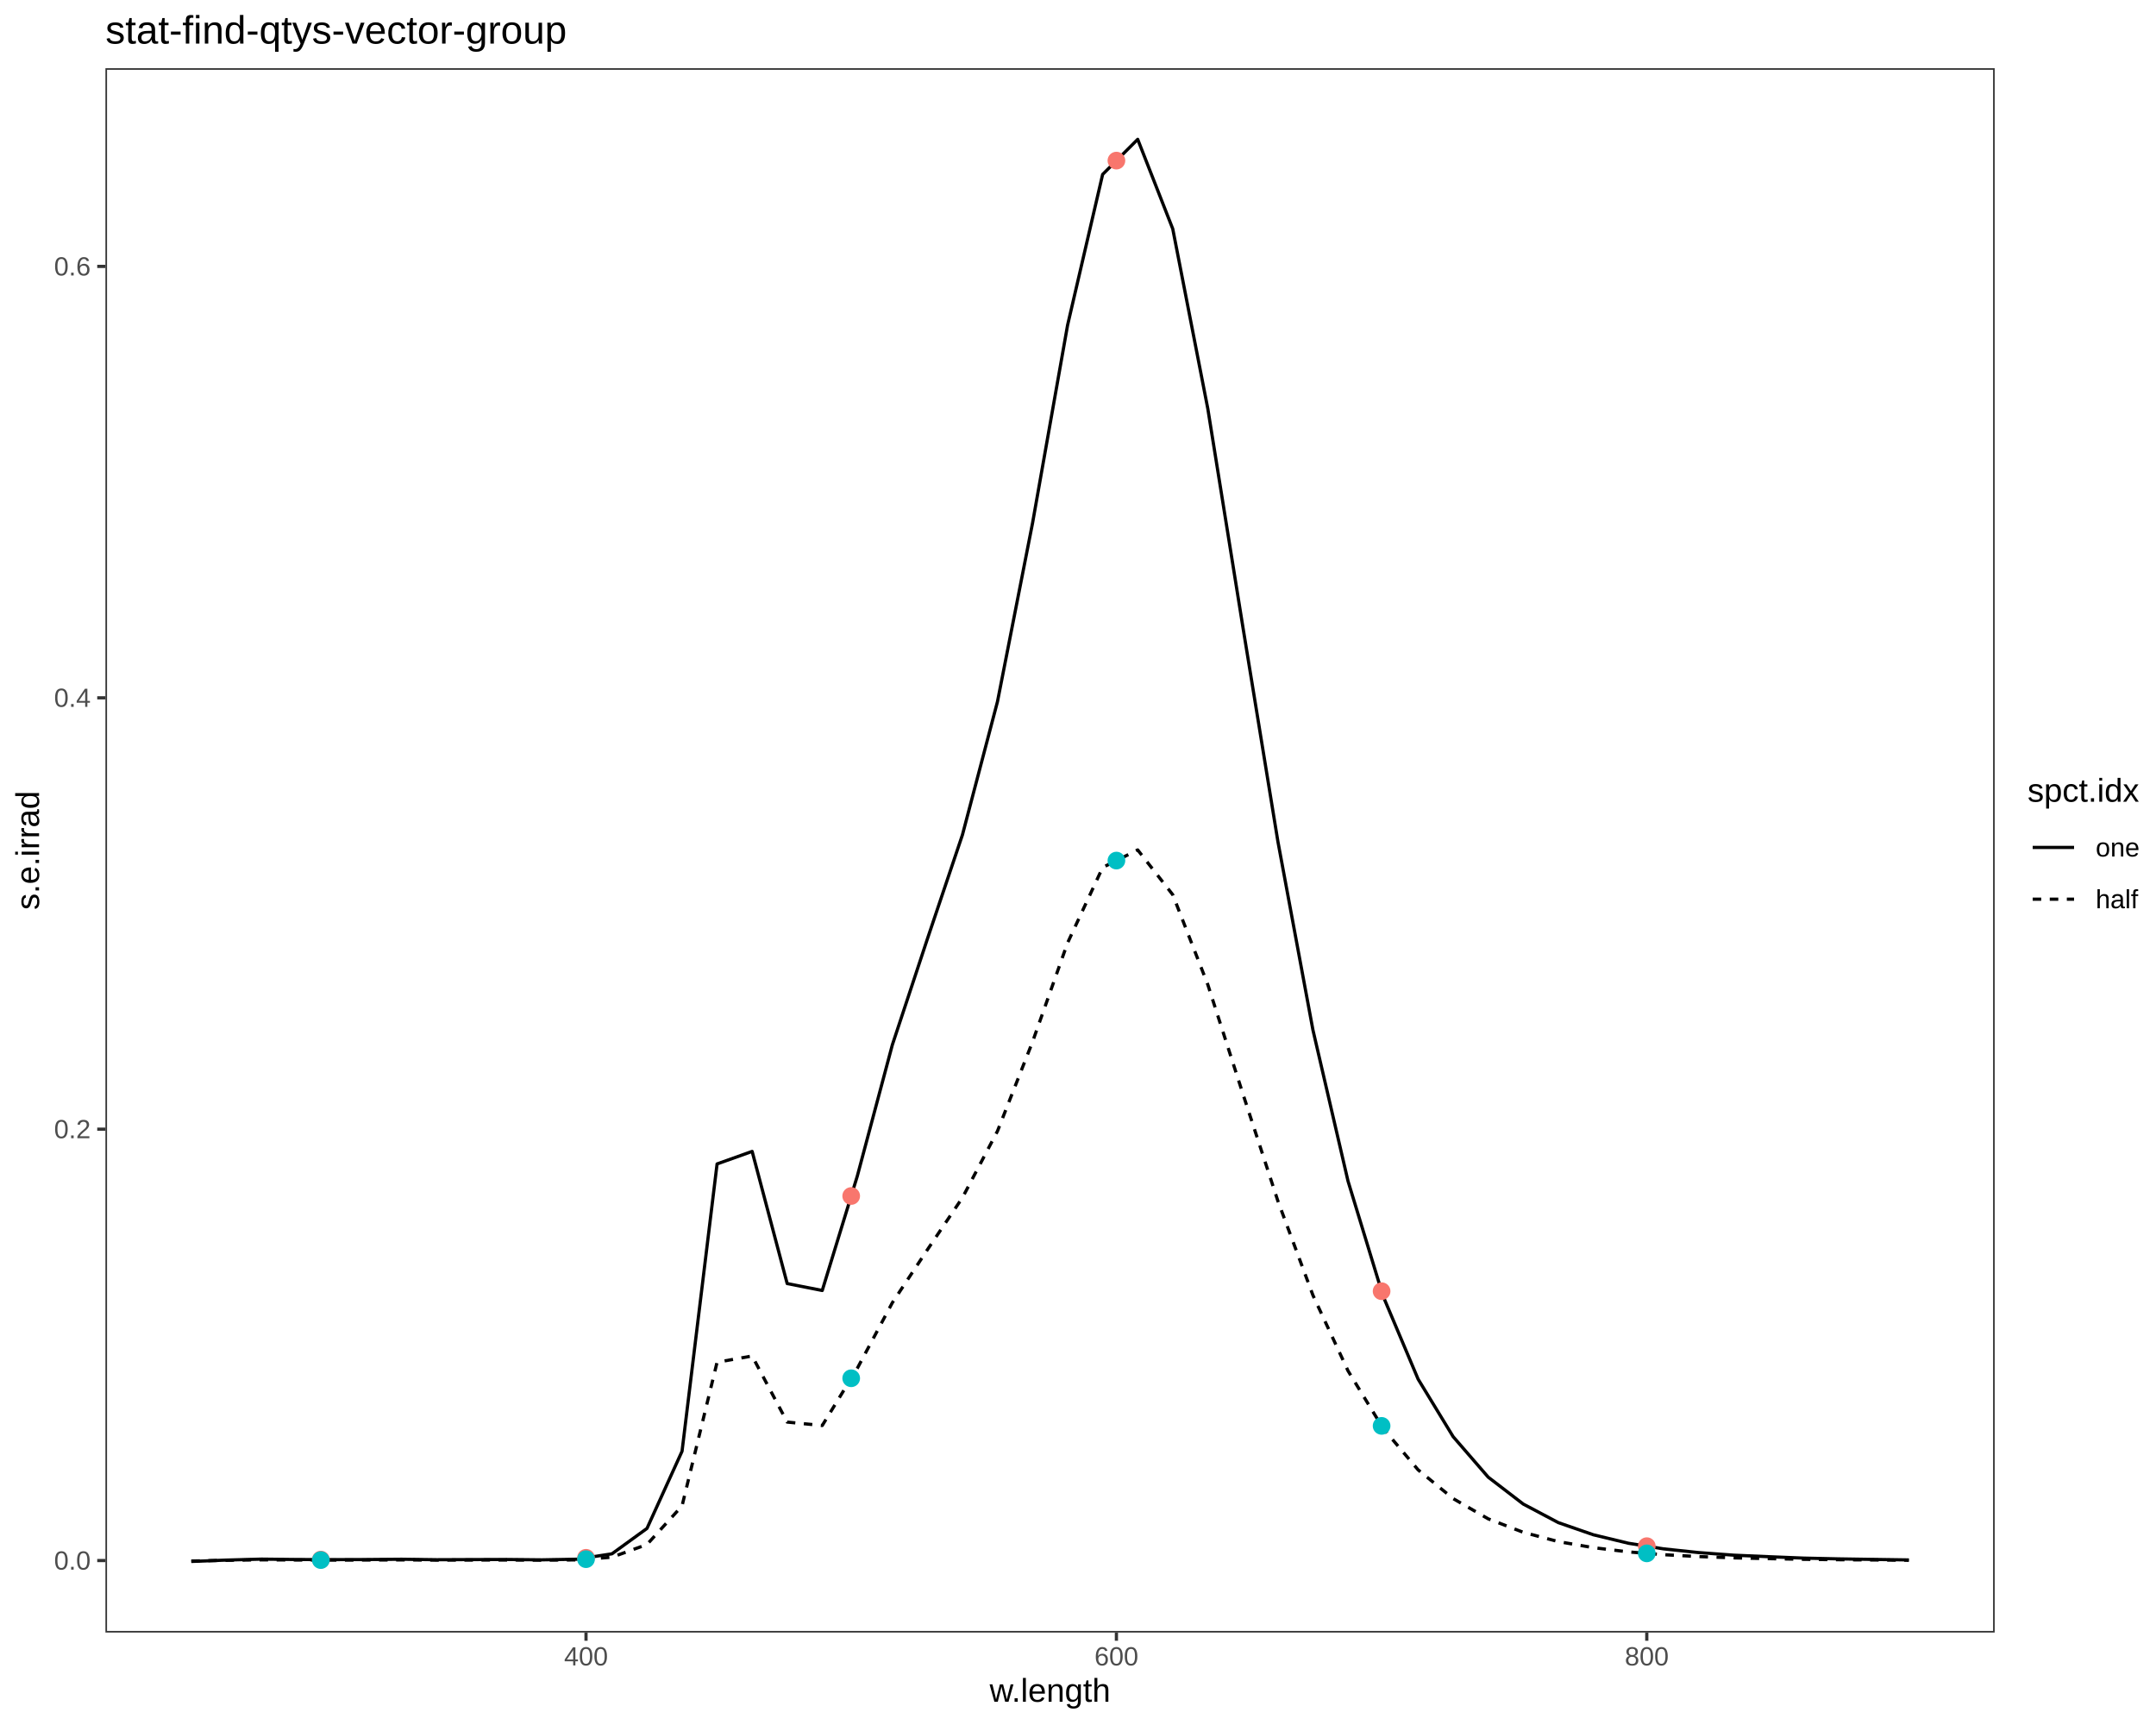
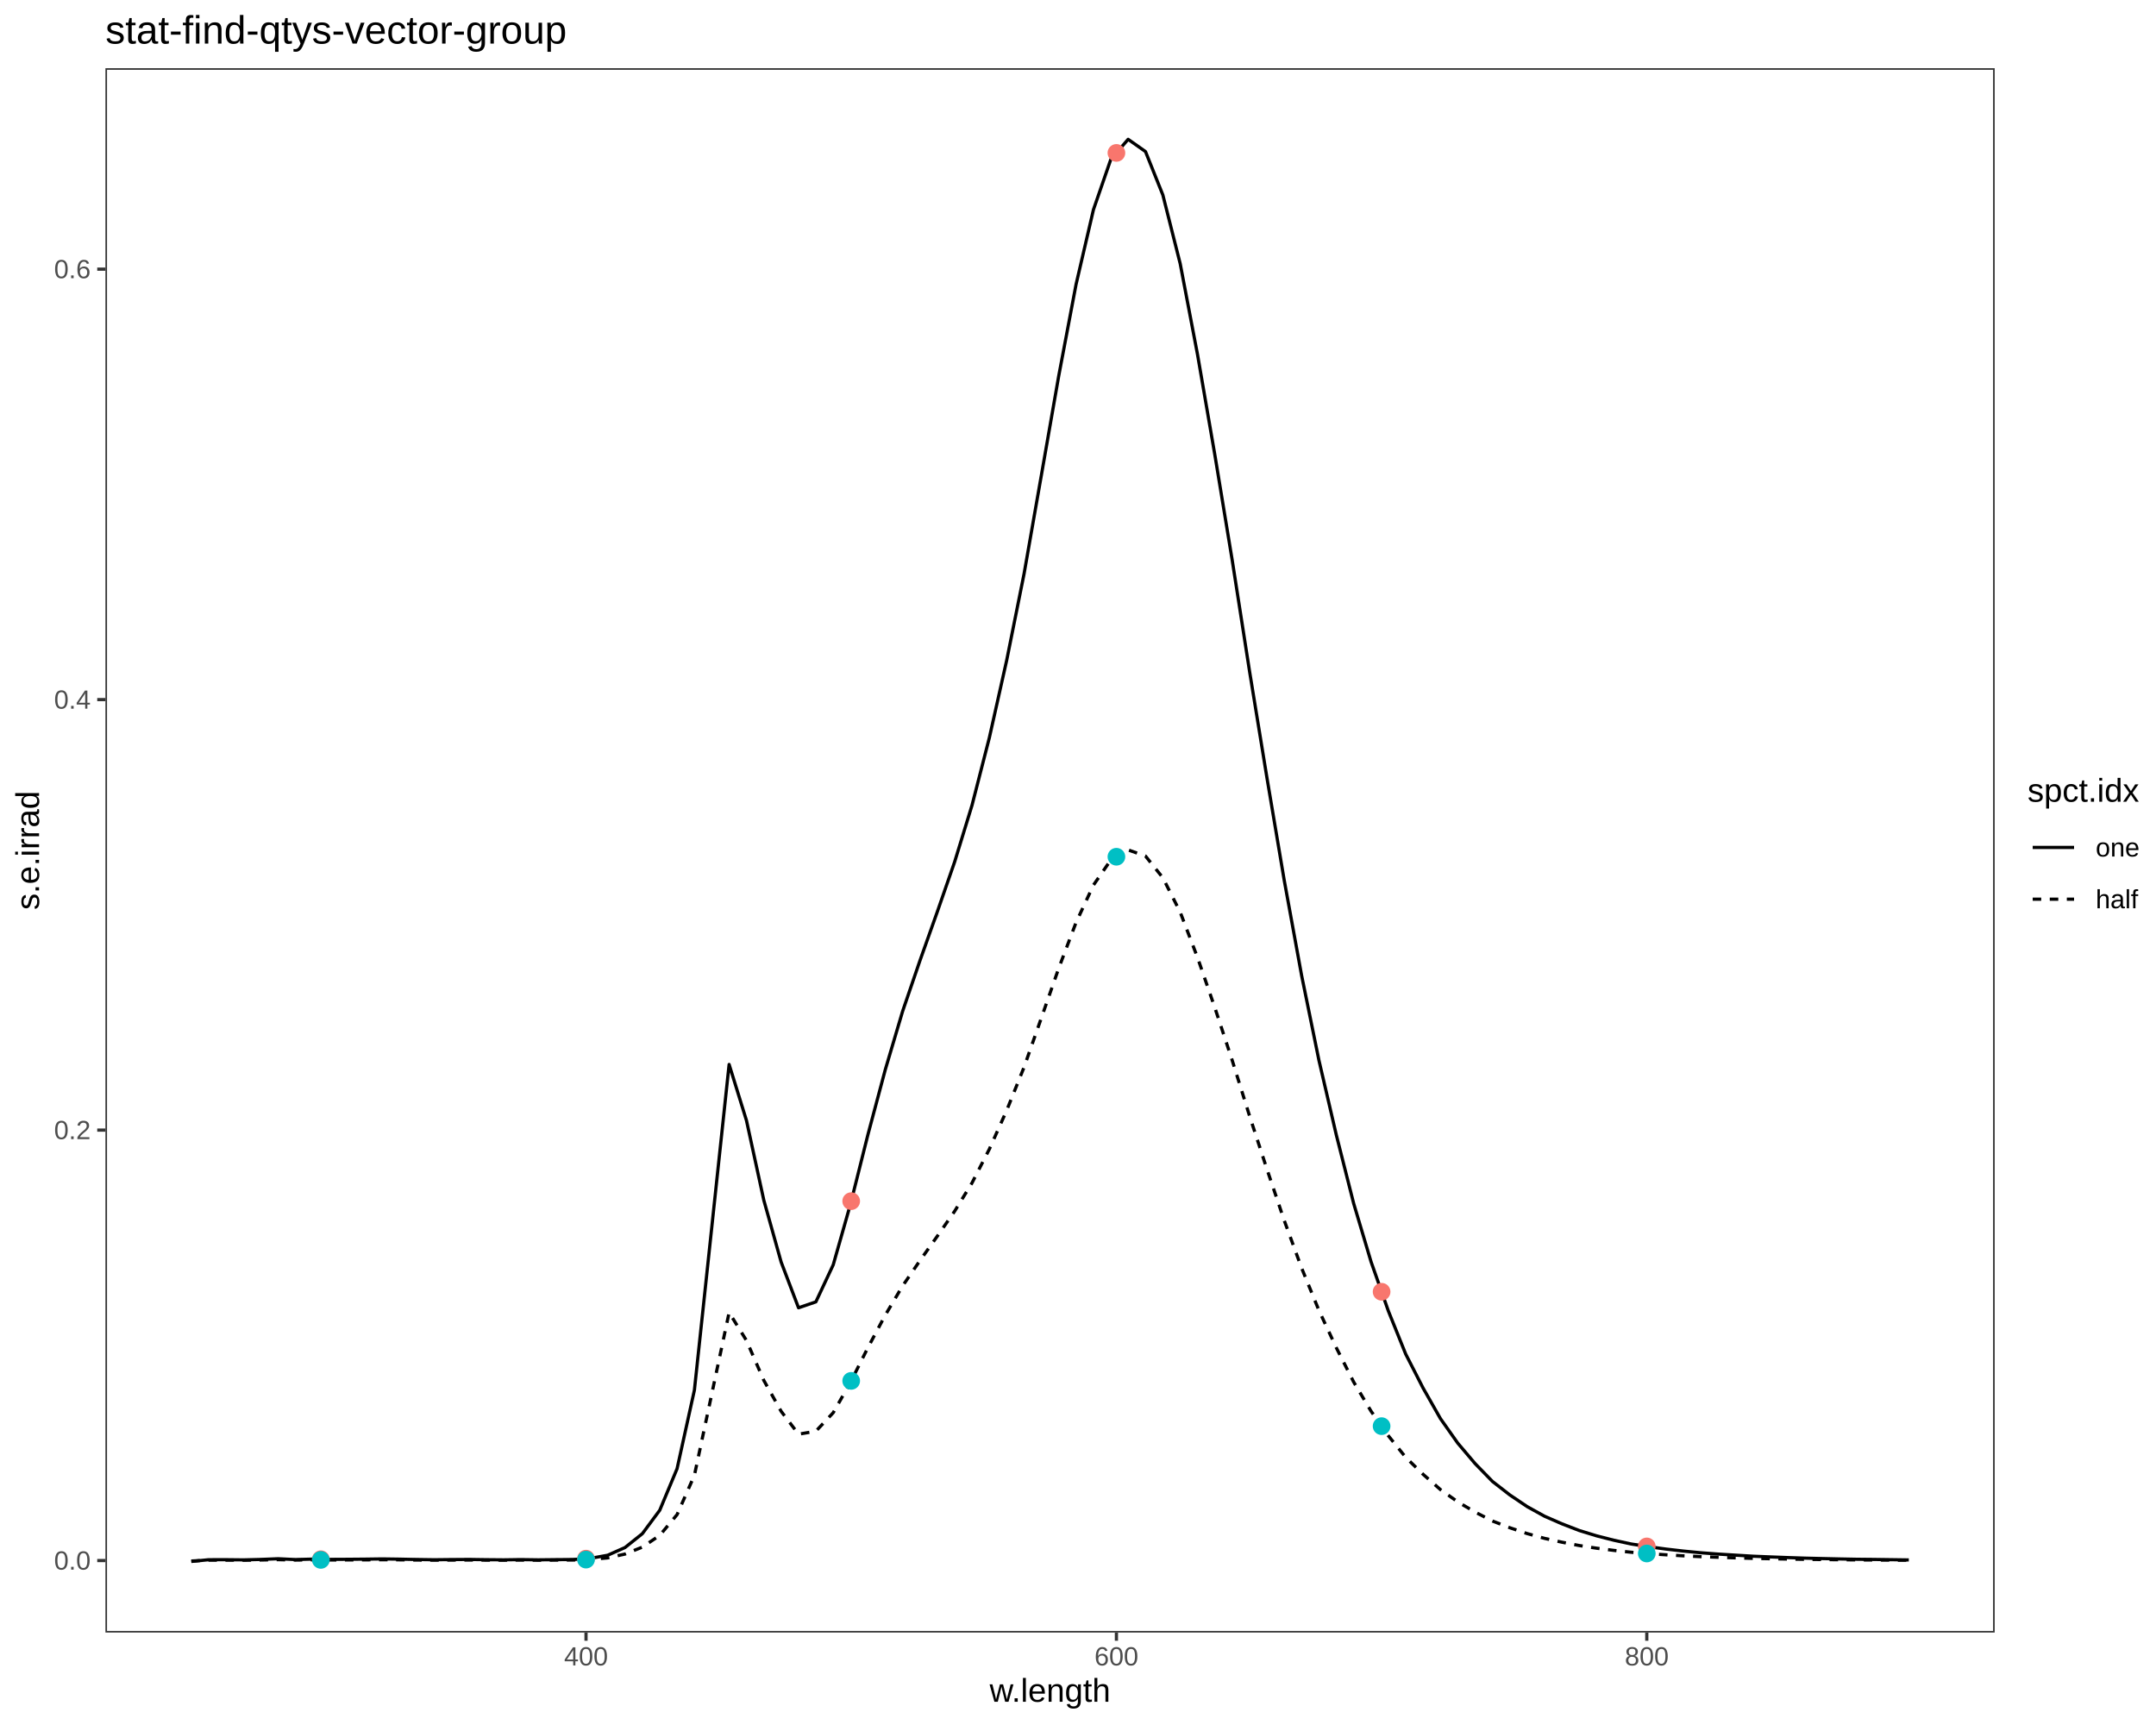
<svg xmlns="http://www.w3.org/2000/svg" viewBox="0 0 720.00 576.00">
  <defs>
    <style type="text/css">
    line, polyline, polygon, path, rect, circle {
      fill: none;
      stroke: #000000;
      stroke-linecap: round;
      stroke-linejoin: round;
      stroke-miterlimit: 10.00;
    }
  </style>
  </defs>
  <rect width="100%" height="100%" style="stroke: none; fill: #FFFFFF;" />
  <rect x="0.00" y="0.00" width="720.00" height="576.00" style="stroke-width: 1.07; stroke: #FFFFFF; fill: #FFFFFF;" />
  <defs>
    <clipPath id="cpMzUuMjF8NjY2LjEzfDU0NS4xM3wyMi43Nw==">
      <rect x="35.21" y="22.77" width="630.92" height="522.36" />
    </clipPath>
  </defs>
  <rect x="35.21" y="22.77" width="630.92" height="522.36" style="stroke-width: 1.07; stroke: none; fill: #FFFFFF;" clip-path="url(#cpMzUuMjF8NjY2LjEzfDU0NS4xM3wyMi43Nw==)" />
-   <polyline points="63.89,521.39 75.60,520.93 87.30,520.61 99.01,520.74 110.71,520.78 122.42,520.75 134.12,520.65 145.83,520.81 157.53,520.76 169.24,520.73 180.94,520.85 192.65,520.64 204.36,518.84 216.06,510.36 227.77,484.59 239.47,388.65 251.18,384.47 262.88,428.60 274.59,430.91 286.29,392.74 298.00,348.89 309.70,313.53 321.41,278.76 333.11,234.28 344.82,174.67 356.52,108.59 368.23,58.23 379.94,46.52 391.64,76.41 403.35,136.47 415.05,209.28 426.76,281.01 438.46,343.94 450.17,394.37 461.87,432.75 473.58,460.51 485.28,479.72 496.99,493.24 508.69,502.22 520.40,508.42 532.10,512.48 543.81,515.31 555.51,517.18 567.22,518.42 578.93,519.29 590.63,519.80 602.34,520.27 614.04,520.53 625.75,520.71 637.45,520.88 " style="stroke-width: 1.07; stroke-linecap: butt;" clip-path="url(#cpMzUuMjF8NjY2LjEzfDU0NS4xM3wyMi43Nw==)" />
-   <polyline points="63.89,521.24 75.60,521.01 87.30,520.85 99.01,520.91 110.71,520.94 122.42,520.92 134.12,520.87 145.83,520.95 157.53,520.93 169.24,520.91 180.94,520.97 192.65,520.87 204.36,519.97 216.06,515.73 227.77,502.84 239.47,454.87 251.18,452.78 262.88,474.85 274.59,476.00 286.29,456.92 298.00,434.99 309.70,417.31 321.41,399.92 333.11,377.69 344.82,347.88 356.52,314.84 368.23,289.66 379.94,283.80 391.64,298.75 403.35,328.78 415.05,365.19 426.76,401.05 438.46,432.51 450.17,457.73 461.87,476.92 473.58,490.80 485.28,500.40 496.99,507.16 508.69,511.66 520.40,514.76 532.10,516.78 543.81,518.20 555.51,519.13 567.22,519.75 578.93,520.19 590.63,520.45 602.34,520.68 614.04,520.81 625.75,520.90 637.45,520.99 " style="stroke-width: 1.07; stroke-dasharray: 2.85,2.85; stroke-linecap: butt;" clip-path="url(#cpMzUuMjF8NjY2LjEzfDU0NS4xM3wyMi43Nw==)" />
-   <circle cx="107.14" cy="520.77" r="1.95pt" style="stroke-width: 0.71; stroke: #F8766D; fill: #F8766D;" clip-path="url(#cpMzUuMjF8NjY2LjEzfDU0NS4xM3wyMi43Nw==)" />
-   <circle cx="195.70" cy="520.17" r="1.95pt" style="stroke-width: 0.71; stroke: #F8766D; fill: #F8766D;" clip-path="url(#cpMzUuMjF8NjY2LjEzfDU0NS4xM3wyMi43Nw==)" />
-   <circle cx="284.26" cy="399.36" r="1.95pt" style="stroke-width: 0.71; stroke: #F8766D; fill: #F8766D;" clip-path="url(#cpMzUuMjF8NjY2LjEzfDU0NS4xM3wyMi43Nw==)" />
-   <circle cx="372.83" cy="53.63" r="1.95pt" style="stroke-width: 0.71; stroke: #F8766D; fill: #F8766D;" clip-path="url(#cpMzUuMjF8NjY2LjEzfDU0NS4xM3wyMi43Nw==)" />
-   <circle cx="461.39" cy="431.15" r="1.95pt" style="stroke-width: 0.71; stroke: #F8766D; fill: #F8766D;" clip-path="url(#cpMzUuMjF8NjY2LjEzfDU0NS4xM3wyMi43Nw==)" />
-   <circle cx="549.95" cy="516.29" r="1.95pt" style="stroke-width: 0.71; stroke: #F8766D; fill: #F8766D;" clip-path="url(#cpMzUuMjF8NjY2LjEzfDU0NS4xM3wyMi43Nw==)" />
-   <circle cx="107.14" cy="520.93" r="1.95pt" style="stroke-width: 0.71; stroke: #00BFC4; fill: #00BFC4;" clip-path="url(#cpMzUuMjF8NjY2LjEzfDU0NS4xM3wyMi43Nw==)" />
-   <circle cx="195.70" cy="520.63" r="1.95pt" style="stroke-width: 0.71; stroke: #00BFC4; fill: #00BFC4;" clip-path="url(#cpMzUuMjF8NjY2LjEzfDU0NS4xM3wyMi43Nw==)" />
-   <circle cx="284.26" cy="460.22" r="1.95pt" style="stroke-width: 0.71; stroke: #00BFC4; fill: #00BFC4;" clip-path="url(#cpMzUuMjF8NjY2LjEzfDU0NS4xM3wyMi43Nw==)" />
-   <circle cx="372.83" cy="287.36" r="1.95pt" style="stroke-width: 0.71; stroke: #00BFC4; fill: #00BFC4;" clip-path="url(#cpMzUuMjF8NjY2LjEzfDU0NS4xM3wyMi43Nw==)" />
-   <circle cx="461.39" cy="476.12" r="1.95pt" style="stroke-width: 0.71; stroke: #00BFC4; fill: #00BFC4;" clip-path="url(#cpMzUuMjF8NjY2LjEzfDU0NS4xM3wyMi43Nw==)" />
-   <circle cx="549.95" cy="518.69" r="1.95pt" style="stroke-width: 0.71; stroke: #00BFC4; fill: #00BFC4;" clip-path="url(#cpMzUuMjF8NjY2LjEzfDU0NS4xM3wyMi43Nw==)" />
+   <polyline points="63.89,521.39 69.68,520.81 75.48,520.80 81.27,520.86 87.07,520.72 92.86,520.48 98.65,520.76 104.45,520.60 110.24,520.70 116.03,520.67 121.83,520.62 127.62,520.54 133.41,520.62 139.21,520.74 145.00,520.82 150.79,520.76 156.59,520.72 162.38,520.80 168.18,520.85 173.97,520.77 179.76,520.85 185.56,520.79 191.35,520.74 197.14,520.36 202.94,519.31 208.73,516.74 214.52,512.11 220.32,504.29 226.11,490.41 231.90,464.17 237.70,409.78 243.49,355.43 249.28,374.13 255.08,400.78 260.87,421.43 266.67,436.69 272.46,434.71 278.25,422.36 284.05,401.96 289.84,378.89 295.63,357.22 301.43,337.67 307.22,320.76 313.01,304.47 318.81,287.77 324.60,268.91 330.39,246.35 336.19,220.46 341.98,191.64 347.77,158.66 353.57,125.49 359.36,94.93 365.16,70.00 370.95,53.24 376.74,46.52 382.54,50.61 388.33,65.08 394.12,88.01 399.92,118.41 405.71,151.94 411.50,187.07 417.30,224.22 423.09,259.67 428.88,294.01 434.68,325.74 440.47,354.10 446.27,379.00 452.06,401.85 457.85,421.27 463.65,437.77 469.44,452.15 475.23,463.47 481.03,473.68 486.82,481.88 492.61,488.71 498.41,494.67 504.20,499.17 509.99,503.07 515.79,506.28 521.58,508.81 527.37,511.05 533.17,512.83 538.96,514.31 544.76,515.56 550.55,516.46 556.34,517.25 562.14,517.92 567.93,518.48 573.72,518.92 579.52,519.28 585.31,519.63 591.10,519.87 596.90,520.09 602.69,520.28 608.48,520.42 614.28,520.55 620.07,520.66 625.87,520.72 631.66,520.80 637.45,520.88 " style="stroke-width: 1.07; stroke-linecap: butt;" clip-path="url(#cpMzUuMjF8NjY2LjEzfDU0NS4xM3wyMi43Nw==)" />
+   <polyline points="63.89,521.24 69.68,520.95 75.48,520.95 81.27,520.98 87.07,520.91 92.86,520.79 98.65,520.93 104.45,520.85 110.24,520.90 116.03,520.88 121.83,520.86 127.62,520.82 133.41,520.85 139.21,520.92 145.00,520.96 150.79,520.93 156.59,520.91 162.38,520.95 168.18,520.97 173.97,520.93 179.76,520.97 185.56,520.94 191.35,520.92 197.14,520.72 202.94,520.20 208.73,518.92 214.52,516.60 220.32,512.69 226.11,505.75 231.90,492.63 237.70,465.44 243.49,438.26 249.28,447.61 255.08,460.94 260.87,471.26 266.67,478.89 272.46,477.90 278.25,471.73 284.05,461.52 289.84,449.99 295.63,439.16 301.43,429.38 307.22,420.93 313.01,412.78 318.81,404.43 324.60,395.00 330.39,383.72 336.19,370.77 341.98,356.37 347.77,339.88 353.57,323.29 359.36,308.01 365.16,295.55 370.95,287.17 376.74,283.80 382.54,285.85 388.33,293.09 394.12,304.55 399.92,319.75 405.71,336.51 411.50,354.08 417.30,372.65 423.09,390.38 428.88,407.55 434.68,423.42 440.47,437.59 446.27,450.04 452.06,461.47 457.85,471.18 463.65,479.43 469.44,486.62 475.23,492.28 481.03,497.39 486.82,501.49 492.61,504.90 498.41,507.88 504.20,510.13 509.99,512.08 515.79,513.68 521.58,514.95 527.37,516.07 533.17,516.96 538.96,517.70 544.76,518.32 550.55,518.78 556.34,519.17 562.14,519.51 567.93,519.79 573.72,520.00 579.52,520.19 585.31,520.36 591.10,520.48 596.90,520.59 602.69,520.69 608.48,520.75 614.28,520.82 620.07,520.87 625.87,520.91 631.66,520.95 637.45,520.99 " style="stroke-width: 1.07; stroke-dasharray: 2.85,2.85; stroke-linecap: butt;" clip-path="url(#cpMzUuMjF8NjY2LjEzfDU0NS4xM3wyMi43Nw==)" />
+   <circle cx="107.14" cy="520.65" r="1.95pt" style="stroke-width: 0.71; stroke: #F8766D; fill: #F8766D;" clip-path="url(#cpMzUuMjF8NjY2LjEzfDU0NS4xM3wyMi43Nw==)" />
+   <circle cx="195.70" cy="520.45" r="1.95pt" style="stroke-width: 0.71; stroke: #F8766D; fill: #F8766D;" clip-path="url(#cpMzUuMjF8NjY2LjEzfDU0NS4xM3wyMi43Nw==)" />
+   <circle cx="284.26" cy="401.08" r="1.95pt" style="stroke-width: 0.71; stroke: #F8766D; fill: #F8766D;" clip-path="url(#cpMzUuMjF8NjY2LjEzfDU0NS4xM3wyMi43Nw==)" />
+   <circle cx="372.83" cy="51.06" r="1.95pt" style="stroke-width: 0.71; stroke: #F8766D; fill: #F8766D;" clip-path="url(#cpMzUuMjF8NjY2LjEzfDU0NS4xM3wyMi43Nw==)" />
+   <circle cx="461.39" cy="431.34" r="1.95pt" style="stroke-width: 0.71; stroke: #F8766D; fill: #F8766D;" clip-path="url(#cpMzUuMjF8NjY2LjEzfDU0NS4xM3wyMi43Nw==)" />
+   <circle cx="549.95" cy="516.37" r="1.95pt" style="stroke-width: 0.71; stroke: #F8766D; fill: #F8766D;" clip-path="url(#cpMzUuMjF8NjY2LjEzfDU0NS4xM3wyMi43Nw==)" />
+   <circle cx="107.14" cy="520.87" r="1.95pt" style="stroke-width: 0.71; stroke: #00BFC4; fill: #00BFC4;" clip-path="url(#cpMzUuMjF8NjY2LjEzfDU0NS4xM3wyMi43Nw==)" />
+   <circle cx="195.70" cy="520.77" r="1.95pt" style="stroke-width: 0.71; stroke: #00BFC4; fill: #00BFC4;" clip-path="url(#cpMzUuMjF8NjY2LjEzfDU0NS4xM3wyMi43Nw==)" />
+   <circle cx="284.26" cy="461.09" r="1.95pt" style="stroke-width: 0.71; stroke: #00BFC4; fill: #00BFC4;" clip-path="url(#cpMzUuMjF8NjY2LjEzfDU0NS4xM3wyMi43Nw==)" />
+   <circle cx="372.83" cy="286.08" r="1.95pt" style="stroke-width: 0.71; stroke: #00BFC4; fill: #00BFC4;" clip-path="url(#cpMzUuMjF8NjY2LjEzfDU0NS4xM3wyMi43Nw==)" />
+   <circle cx="461.39" cy="476.21" r="1.95pt" style="stroke-width: 0.71; stroke: #00BFC4; fill: #00BFC4;" clip-path="url(#cpMzUuMjF8NjY2LjEzfDU0NS4xM3wyMi43Nw==)" />
+   <circle cx="549.95" cy="518.73" r="1.95pt" style="stroke-width: 0.71; stroke: #00BFC4; fill: #00BFC4;" clip-path="url(#cpMzUuMjF8NjY2LjEzfDU0NS4xM3wyMi43Nw==)" />
  <rect x="35.21" y="22.77" width="630.92" height="522.36" style="stroke-width: 1.07; stroke: #333333;" clip-path="url(#cpMzUuMjF8NjY2LjEzfDU0NS4xM3wyMi43Nw==)" />
  <defs>
    <clipPath id="cpMC4wMHw3MjAuMDB8NTc2LjAwfDAuMDA=">
      <rect x="0.00" y="0.00" width="720.00" height="576.00" />
    </clipPath>
  </defs>
  <g clip-path="url(#cpMC4wMHw3MjAuMDB8NTc2LjAwfDAuMDA=)">
    <text x="18.06" y="524.12" style="font-size: 8.80px; fill: #4D4D4D; font-family: Liberation Sans;" textLength="12.22px" lengthAdjust="spacingAndGlyphs">0.0</text>
  </g>
  <g clip-path="url(#cpMC4wMHw3MjAuMDB8NTc2LjAwfDAuMDA=)">
-     <text x="18.06" y="380.07" style="font-size: 8.80px; fill: #4D4D4D; font-family: Liberation Sans;" textLength="12.22px" lengthAdjust="spacingAndGlyphs">0.2</text>
+     <text x="18.06" y="380.38" style="font-size: 8.80px; fill: #4D4D4D; font-family: Liberation Sans;" textLength="12.22px" lengthAdjust="spacingAndGlyphs">0.2</text>
  </g>
  <g clip-path="url(#cpMC4wMHw3MjAuMDB8NTc2LjAwfDAuMDA=)">
-     <text x="18.06" y="236.03" style="font-size: 8.80px; fill: #4D4D4D; font-family: Liberation Sans;" textLength="12.22px" lengthAdjust="spacingAndGlyphs">0.4</text>
+     <text x="18.06" y="236.64" style="font-size: 8.80px; fill: #4D4D4D; font-family: Liberation Sans;" textLength="12.22px" lengthAdjust="spacingAndGlyphs">0.4</text>
  </g>
  <g clip-path="url(#cpMC4wMHw3MjAuMDB8NTc2LjAwfDAuMDA=)">
-     <text x="18.06" y="91.99" style="font-size: 8.80px; fill: #4D4D4D; font-family: Liberation Sans;" textLength="12.22px" lengthAdjust="spacingAndGlyphs">0.6</text>
+     <text x="18.06" y="92.90" style="font-size: 8.80px; fill: #4D4D4D; font-family: Liberation Sans;" textLength="12.22px" lengthAdjust="spacingAndGlyphs">0.6</text>
  </g>
  <polyline points="32.47,521.09 35.21,521.09 " style="stroke-width: 1.07; stroke: #333333; stroke-linecap: butt;" clip-path="url(#cpMC4wMHw3MjAuMDB8NTc2LjAwfDAuMDA=)" />
-   <polyline points="32.47,377.05 35.21,377.05 " style="stroke-width: 1.07; stroke: #333333; stroke-linecap: butt;" clip-path="url(#cpMC4wMHw3MjAuMDB8NTc2LjAwfDAuMDA=)" />
-   <polyline points="32.47,233.01 35.21,233.01 " style="stroke-width: 1.07; stroke: #333333; stroke-linecap: butt;" clip-path="url(#cpMC4wMHw3MjAuMDB8NTc2LjAwfDAuMDA=)" />
-   <polyline points="32.47,88.96 35.21,88.96 " style="stroke-width: 1.07; stroke: #333333; stroke-linecap: butt;" clip-path="url(#cpMC4wMHw3MjAuMDB8NTc2LjAwfDAuMDA=)" />
+   <polyline points="32.47,377.35 35.21,377.35 " style="stroke-width: 1.07; stroke: #333333; stroke-linecap: butt;" clip-path="url(#cpMC4wMHw3MjAuMDB8NTc2LjAwfDAuMDA=)" />
+   <polyline points="32.47,233.61 35.21,233.61 " style="stroke-width: 1.07; stroke: #333333; stroke-linecap: butt;" clip-path="url(#cpMC4wMHw3MjAuMDB8NTc2LjAwfDAuMDA=)" />
+   <polyline points="32.47,89.87 35.21,89.87 " style="stroke-width: 1.07; stroke: #333333; stroke-linecap: butt;" clip-path="url(#cpMC4wMHw3MjAuMDB8NTc2LjAwfDAuMDA=)" />
  <polyline points="195.70,547.87 195.70,545.13 " style="stroke-width: 1.07; stroke: #333333; stroke-linecap: butt;" clip-path="url(#cpMC4wMHw3MjAuMDB8NTc2LjAwfDAuMDA=)" />
  <polyline points="372.83,547.87 372.83,545.13 " style="stroke-width: 1.07; stroke: #333333; stroke-linecap: butt;" clip-path="url(#cpMC4wMHw3MjAuMDB8NTc2LjAwfDAuMDA=)" />
  <polyline points="549.95,547.87 549.95,545.13 " style="stroke-width: 1.07; stroke: #333333; stroke-linecap: butt;" clip-path="url(#cpMC4wMHw3MjAuMDB8NTc2LjAwfDAuMDA=)" />
  <g clip-path="url(#cpMC4wMHw3MjAuMDB8NTc2LjAwfDAuMDA=)">
    <text x="188.37" y="556.11" style="font-size: 8.80px; fill: #4D4D4D; font-family: Liberation Sans;" textLength="14.67px" lengthAdjust="spacingAndGlyphs">400</text>
  </g>
  <g clip-path="url(#cpMC4wMHw3MjAuMDB8NTc2LjAwfDAuMDA=)">
    <text x="365.49" y="556.11" style="font-size: 8.80px; fill: #4D4D4D; font-family: Liberation Sans;" textLength="14.67px" lengthAdjust="spacingAndGlyphs">600</text>
  </g>
  <g clip-path="url(#cpMC4wMHw3MjAuMDB8NTc2LjAwfDAuMDA=)">
    <text x="542.61" y="556.11" style="font-size: 8.80px; fill: #4D4D4D; font-family: Liberation Sans;" textLength="14.67px" lengthAdjust="spacingAndGlyphs">800</text>
  </g>
  <g clip-path="url(#cpMC4wMHw3MjAuMDB8NTc2LjAwfDAuMDA=)">
    <text x="330.48" y="568.24" style="font-size: 11.00px; font-family: Liberation Sans;" textLength="40.39px" lengthAdjust="spacingAndGlyphs">w.length</text>
  </g>
  <g clip-path="url(#cpMC4wMHw3MjAuMDB8NTc2LjAwfDAuMDA=)">
    <text transform="translate(13.04,303.83) rotate(-90)" style="font-size: 11.00px; font-family: Liberation Sans;" textLength="39.75px" lengthAdjust="spacingAndGlyphs">s.e.irrad</text>
  </g>
  <rect x="677.09" y="259.01" width="37.43" height="49.88" style="stroke-width: 1.07; stroke: none; fill: #FFFFFF;" clip-path="url(#cpMC4wMHw3MjAuMDB8NTc2LjAwfDAuMDA=)" />
  <g clip-path="url(#cpMC4wMHw3MjAuMDB8NTc2LjAwfDAuMDA=)">
    <text x="677.09" y="267.71" style="font-size: 11.00px; font-family: Liberation Sans;" textLength="37.31px" lengthAdjust="spacingAndGlyphs">spct.idx</text>
  </g>
  <rect x="677.09" y="274.33" width="17.28" height="17.28" style="stroke-width: 1.07; stroke: none; fill: #FFFFFF;" clip-path="url(#cpMC4wMHw3MjAuMDB8NTc2LjAwfDAuMDA=)" />
  <line x1="678.82" y1="282.97" x2="692.64" y2="282.97" style="stroke-width: 1.07; stroke-linecap: butt;" clip-path="url(#cpMC4wMHw3MjAuMDB8NTc2LjAwfDAuMDA=)" />
  <rect x="677.09" y="291.61" width="17.28" height="17.28" style="stroke-width: 1.07; stroke: none; fill: #FFFFFF;" clip-path="url(#cpMC4wMHw3MjAuMDB8NTc2LjAwfDAuMDA=)" />
  <line x1="678.82" y1="300.25" x2="692.64" y2="300.25" style="stroke-width: 1.07; stroke-dasharray: 2.85,2.85; stroke-linecap: butt;" clip-path="url(#cpMC4wMHw3MjAuMDB8NTc2LjAwfDAuMDA=)" />
  <g clip-path="url(#cpMC4wMHw3MjAuMDB8NTc2LjAwfDAuMDA=)">
    <text x="699.85" y="286.00" style="font-size: 8.80px; font-family: Liberation Sans;" textLength="14.67px" lengthAdjust="spacingAndGlyphs">one</text>
  </g>
  <g clip-path="url(#cpMC4wMHw3MjAuMDB8NTc2LjAwfDAuMDA=)">
    <text x="699.85" y="303.28" style="font-size: 8.80px; font-family: Liberation Sans;" textLength="14.17px" lengthAdjust="spacingAndGlyphs">half</text>
  </g>
  <g clip-path="url(#cpMC4wMHw3MjAuMDB8NTc2LjAwfDAuMDA=)">
    <text x="35.21" y="14.56" style="font-size: 13.20px; font-family: Liberation Sans;" textLength="153.81px" lengthAdjust="spacingAndGlyphs">stat-find-qtys-vector-group</text>
  </g>
</svg>
